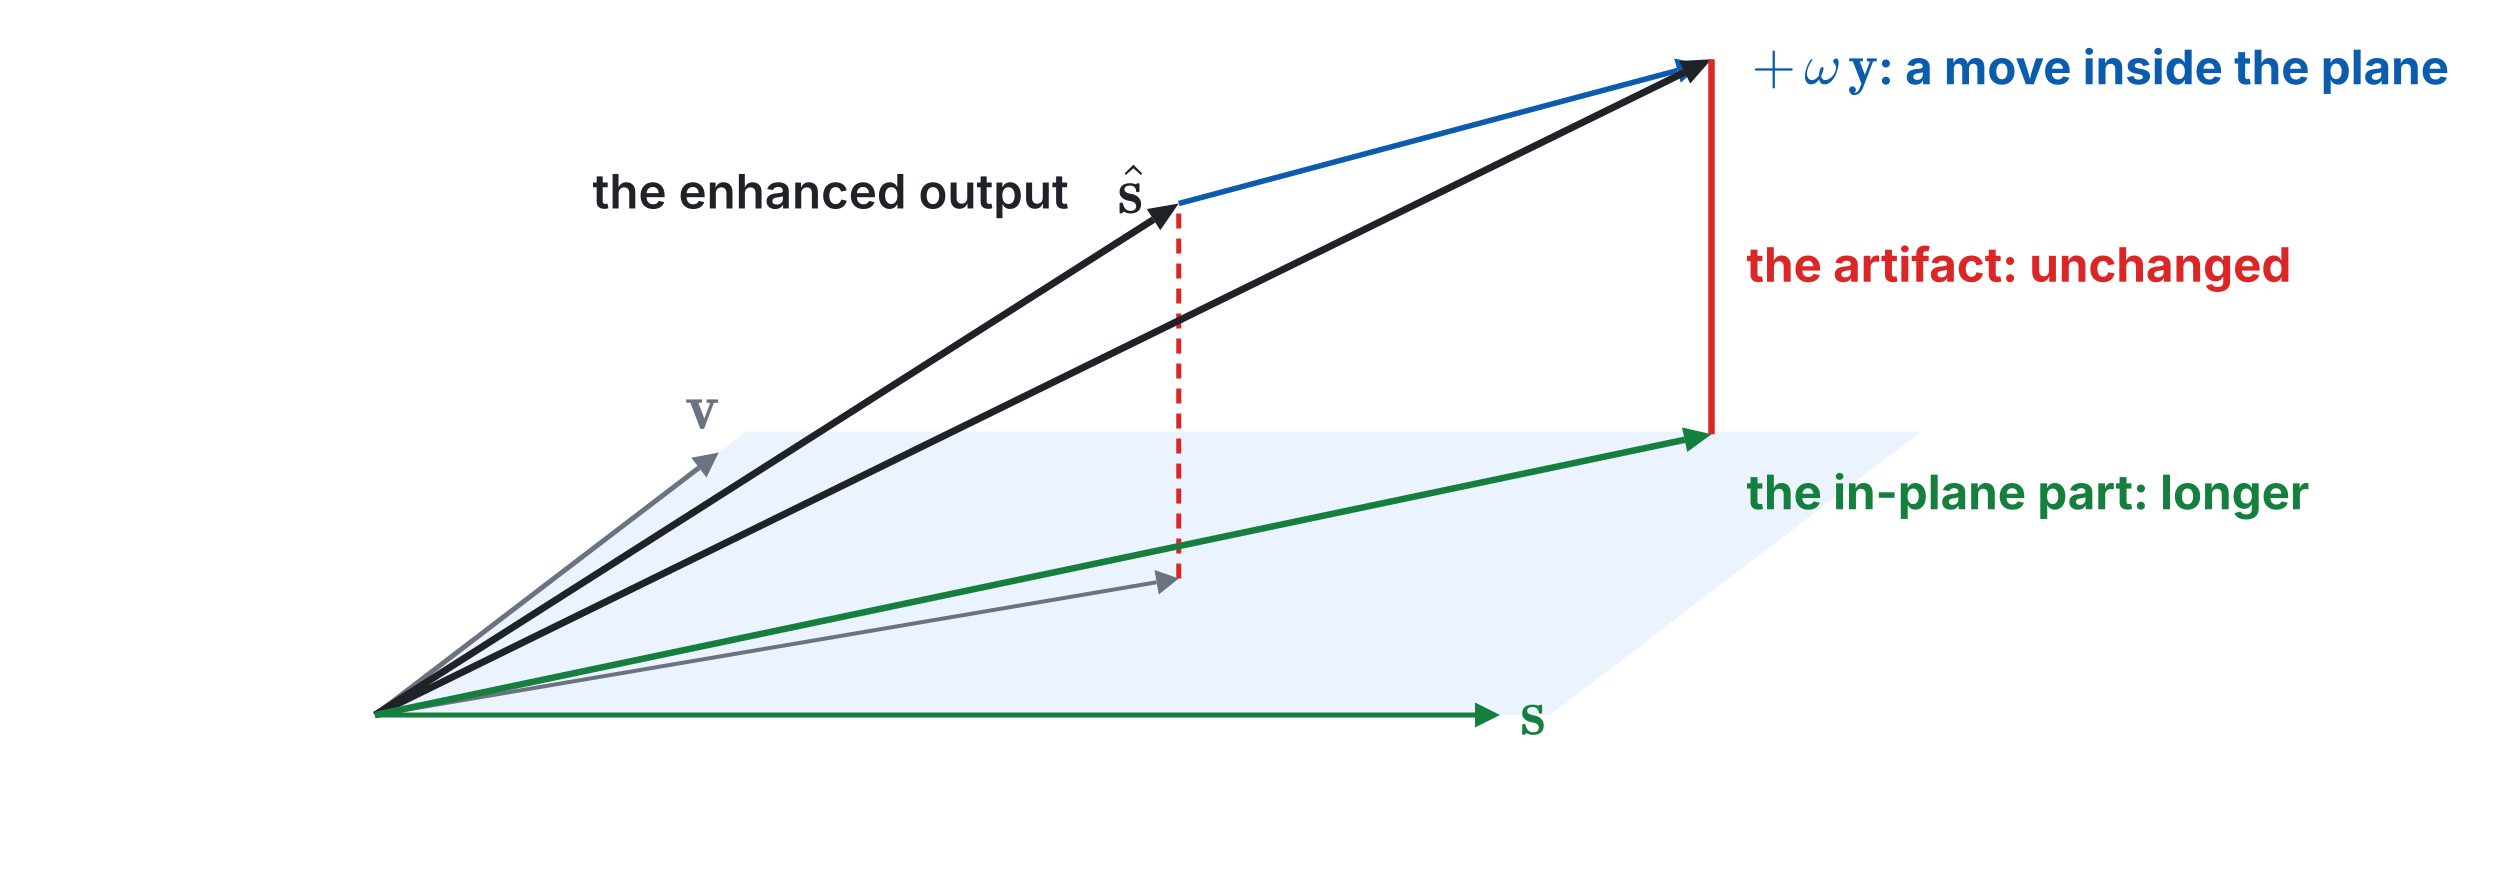
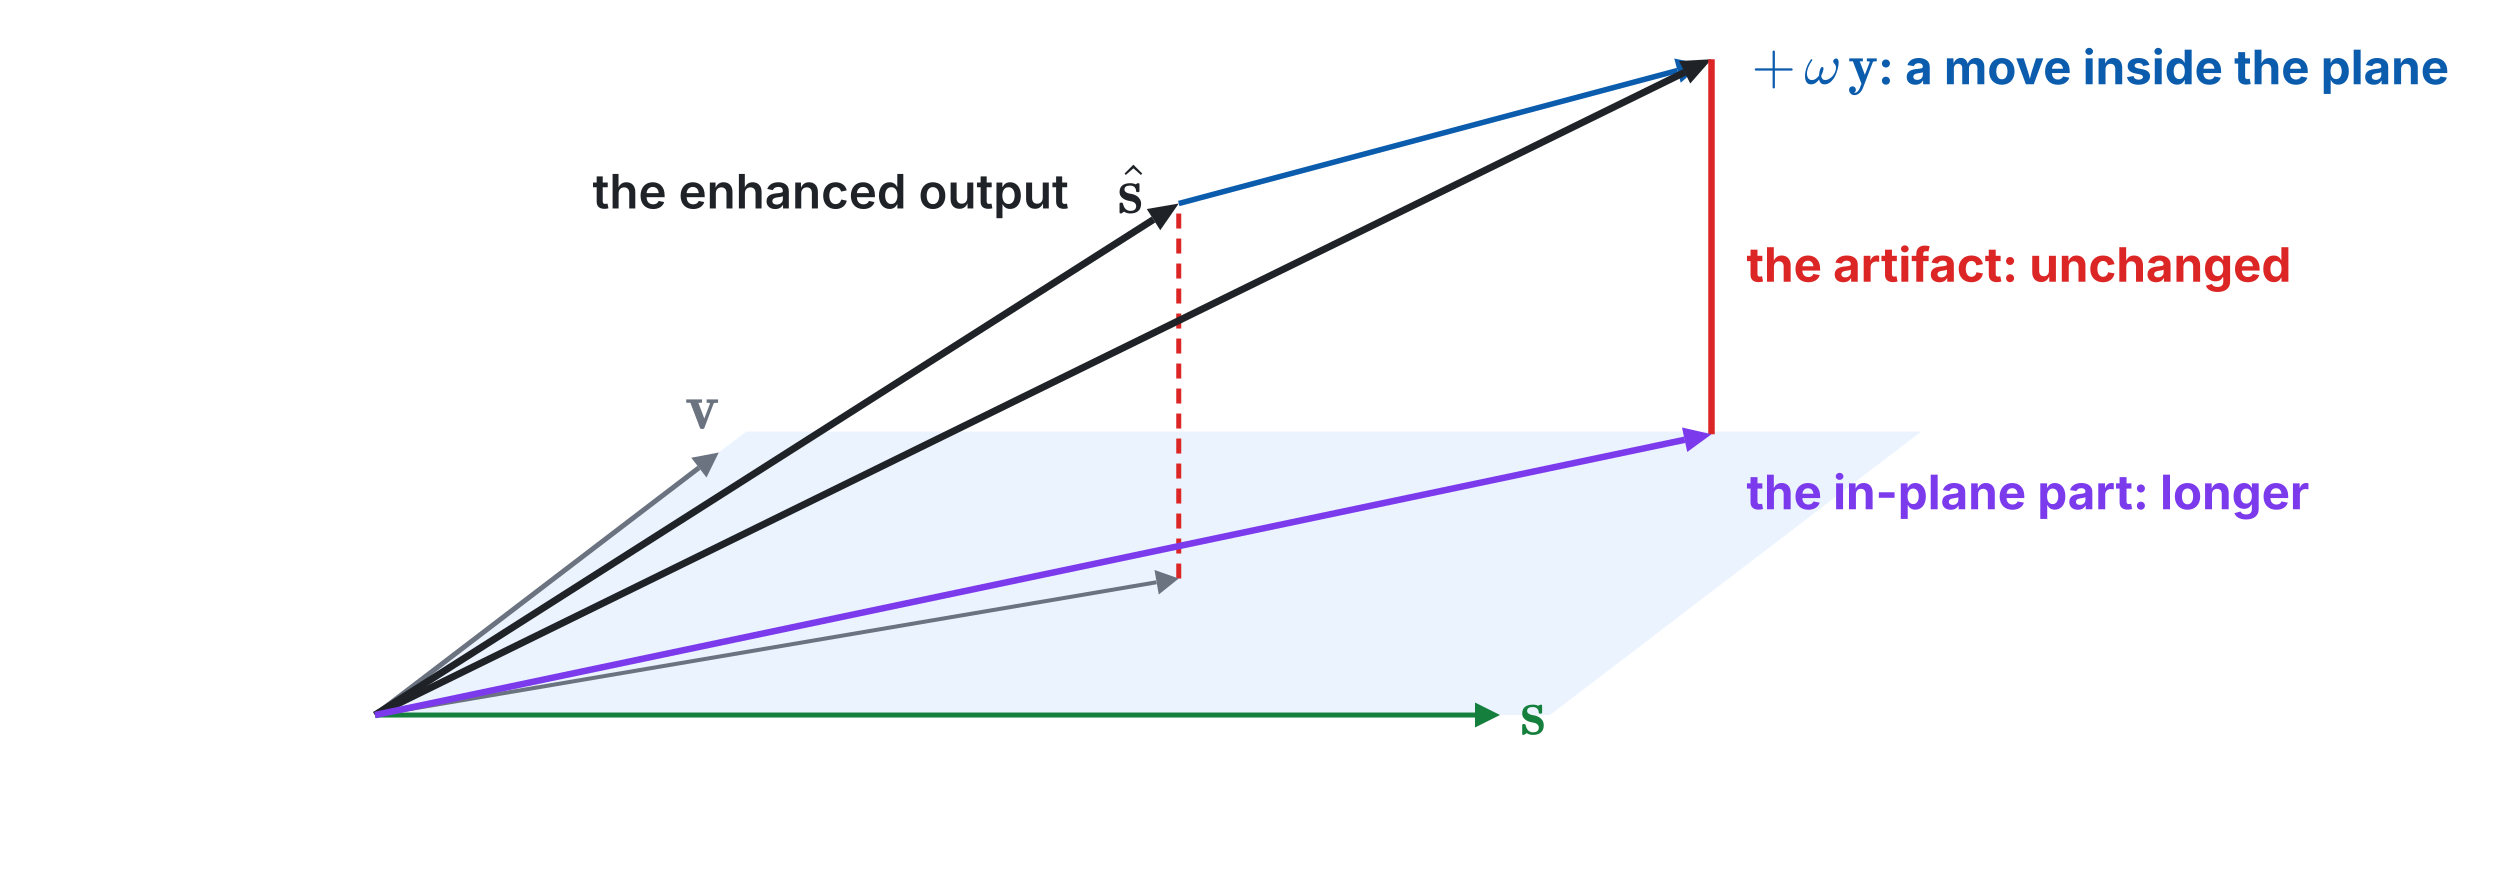
<svg xmlns="http://www.w3.org/2000/svg" xmlns:xlink="http://www.w3.org/1999/xlink" viewBox="0 0 1000 352" width="100%" role="img" font-family="system-ui,-apple-system,Segoe UI,sans-serif">
  <g class="fragment" data-fragment-index="0">
    <polygon points="150.0,286.0 620.0,286.0 768.5,172.6 298.5,172.6" fill="#dbeafe" opacity="0.55" />
    <line x1="150.0" y1="286.0" x2="590.0" y2="286.0" stroke="#15803d" stroke-width="2.0" />
    <polygon points="600.0,286.0 590.0,291.0 590.0,281.0" fill="#15803d" />
    <line x1="150.0" y1="286.0" x2="279.6" y2="187.1" stroke="#6b7280" stroke-width="2.0" />
    <polygon points="287.5,181.0 282.6,191.0 276.5,183.1" fill="#6b7280" />
    <svg x="608" y="273.94" width="10.56" height="25.55" viewBox="0 0 10.56 25.55">
      <defs>
        <style type="text/css">*{stroke-linejoin: round; stroke-linecap: butt}</style>
      </defs>
      <g id="w10t42-figure_1">
        <g id="w10t42-patch_1">
          <path d="M 0 25.55  L 10.56 25.55  L 10.56 0  L 0 0  L 0 25.55  z " style="fill: none" />
        </g>
        <g id="w10t42-text_1">
          <g style="fill: #15803d" transform="translate(0 20.05988) scale(0.264 -0.264)">
            <defs>
              <path id="w10t42-Cmb10-73" d="M 213 44  L 213 934  Q 228 994 294 1013  L 459 1013  Q 522 991 538 934  Q 703 219 1259 219  Q 1825 219 1825 684  Q 1825 800 1765 892  Q 1706 984 1609 1045  Q 1513 1106 1403 1131  L 1019 1209  Q 672 1294 442 1508  Q 213 1722 213 2041  Q 213 2272 292 2440  Q 372 2609 517 2711  Q 663 2813 847 2856  Q 1031 2900 1259 2900  Q 1559 2900 1759 2791  L 1966 2894  L 1991 2900  L 2069 2900  Q 2128 2884 2144 2822  L 2144 2119  Q 2128 2050 2069 2034  L 1900 2034  Q 1834 2050 1819 2119  Q 1819 2288 1748 2411  Q 1678 2534 1550 2601  Q 1422 2669 1247 2669  Q 691 2669 691 2284  Q 691 2144 811 2048  Q 931 1953 1088 1913  L 1478 1838  Q 1713 1778 1897 1654  Q 2081 1531 2192 1339  Q 2303 1147 2303 909  Q 2303 428 2022 195  Q 1741 -38 1259 -38  Q 897 -38 659 141  L 391 -31  L 366 -38  L 294 -38  Q 228 -22 213 44  z " transform="scale(0.015625)" />
            </defs>
            <use xlink:href="#w10t42-Cmb10-73" transform="translate(0 0.6875)" />
          </g>
        </g>
      </g>
    </svg>
    <svg x="273.908" y="151.58" width="13.992" height="25.55" viewBox="0 0 13.992 25.55">
      <defs>
        <style type="text/css">*{stroke-linejoin: round; stroke-linecap: butt}</style>
      </defs>
      <g id="w10t43-figure_1">
        <g id="w10t43-patch_1">
          <path d="M 0 25.55  L 13.992 25.55  L 13.992 0  L 0 0  L 0 25.55  z " style="fill: none" />
        </g>
        <g id="w10t43-text_1">
          <g style="fill: #6b7280" transform="translate(0 20.05988) scale(0.264 -0.264)">
            <defs>
              <path id="w10t43-Cmb10-76" d="M 1466 91  L 544 2516  L 141 2516  L 141 2841  L 1672 2841  L 1672 2516  L 1319 2516  L 1894 984  L 2456 2463  Q 2456 2494 2342 2505  Q 2228 2516 2119 2516  L 2119 2841  L 3231 2841  L 3231 2516  Q 2828 2516 2803 2456  L 1906 91  Q 1866 -25 1741 -25  L 1631 -25  Q 1506 -25 1466 91  z " transform="scale(0.015625)" />
            </defs>
            <use xlink:href="#w10t43-Cmb10-76" transform="translate(0 0.609375)" />
          </g>
        </g>
      </g>
    </svg>
    <line x1="150.0" y1="286.0" x2="461.4" y2="87.8" stroke="#1f2328" stroke-width="2.8" />
    <polygon points="471.5,81.4 464.1,92.1 458.7,83.6" fill="#1f2328" />
    <svg x="446.94" y="58.74" width="10.56" height="32.15" viewBox="0 -6.6 10.56 32.15">
      <defs>
        <style type="text/css">*{stroke-linejoin: round; stroke-linecap: butt}</style>
      </defs>
      <g id="w10t44-figure_1">
        <g id="w10t44-patch_1">
          <path d="M 0 25.55  L 10.56 25.55  L 10.56 0  L 0 0  L 0 25.55  z " style="fill: none" />
        </g>
        <g id="w10t44-text_1">
          <g style="fill: #1f2328" transform="translate(0 20.05988) scale(0.264 -0.264)">
            <defs>
              <path id="w10t44-Cmr10-5e" d="M 863 3444  L 738 3578  L 1600 4441  L 2456 3578  L 2328 3444  L 1600 4084  L 863 3444  z " transform="scale(0.015625)" />
              <path id="w10t44-Cmb10-73" d="M 213 44  L 213 934  Q 228 994 294 1013  L 459 1013  Q 522 991 538 934  Q 703 219 1259 219  Q 1825 219 1825 684  Q 1825 800 1765 892  Q 1706 984 1609 1045  Q 1513 1106 1403 1131  L 1019 1209  Q 672 1294 442 1508  Q 213 1722 213 2041  Q 213 2272 292 2440  Q 372 2609 517 2711  Q 663 2813 847 2856  Q 1031 2900 1259 2900  Q 1559 2900 1759 2791  L 1966 2894  L 1991 2900  L 2069 2900  Q 2128 2884 2144 2822  L 2144 2119  Q 2128 2050 2069 2034  L 1900 2034  Q 1834 2050 1819 2119  Q 1819 2288 1748 2411  Q 1678 2534 1550 2601  Q 1422 2669 1247 2669  Q 691 2669 691 2284  Q 691 2144 811 2048  Q 931 1953 1088 1913  L 1478 1838  Q 1713 1778 1897 1654  Q 2081 1531 2192 1339  Q 2303 1147 2303 909  Q 2303 428 2022 195  Q 1741 -38 1259 -38  Q 897 -38 659 141  L 391 -31  L 366 -38  L 294 -38  Q 228 -22 213 44  z " transform="scale(0.015625)" />
            </defs>
            <use xlink:href="#w10t44-Cmr10-5e" transform="translate(-0.680176 4.609375)" />
            <use xlink:href="#w10t44-Cmb10-73" transform="translate(0 0.609375)" />
          </g>
        </g>
      </g>
    </svg>
    <text x="427.5" y="83.4" font-size="19" font-weight="600" fill="#1f2328" text-anchor="end" dominant-baseline="auto">the enhanced output</text>
    <line x1="471.5" y1="231.4" x2="471.5" y2="81.4" stroke="#dc2626" stroke-width="2.0" stroke-dasharray="6 4" />
    <line x1="150.0" y1="286.0" x2="462.6" y2="232.9" stroke="#6b7280" stroke-width="1.6" />
    <polygon points="471.5,231.4 463.5,237.8 461.8,228.0" fill="#6b7280" />
  </g>
  <g class="fragment" data-fragment-index="1">
    <line x1="471.5" y1="81.4" x2="671.0" y2="28.2" stroke="#0b5cad" stroke-width="2.2" />
    <polygon points="680.6,25.7 672.3,33.1 669.7,23.4" fill="#0b5cad" />
    <svg x="700.625" y="16.372" width="50.616" height="22.066" viewBox="0 0 50.616 22.066">
      <defs>
        <style type="text/css">*{stroke-linejoin: round; stroke-linecap: butt}</style>
      </defs>
      <g id="w10t45-figure_1">
        <g id="w10t45-patch_1">
          <path d="M 0 22.066  L 50.616 22.066  L 50.616 0  L 0 0  L 0 22.066  z " style="fill: none" />
        </g>
        <g id="w10t45-text_1">
          <g style="fill: #0b5cad" transform="translate(0 17.27812) scale(0.228 -0.228)">
            <defs>
              <path id="w10t45-Cmr10-2b" d="M 481 1472  Q 428 1472 393 1512  Q 359 1553 359 1600  Q 359 1647 393 1687  Q 428 1728 481 1728  L 2363 1728  L 2363 3616  Q 2363 3666 2400 3698  Q 2438 3731 2491 3731  Q 2538 3731 2578 3698  Q 2619 3666 2619 3616  L 2619 1728  L 4500 1728  Q 4547 1728 4581 1687  Q 4616 1647 4616 1600  Q 4616 1553 4581 1512  Q 4547 1472 4500 1472  L 2619 1472  L 2619 -416  Q 2619 -466 2578 -498  Q 2538 -531 2491 -531  Q 2438 -531 2400 -498  Q 2363 -466 2363 -416  L 2363 1472  L 481 1472  z " transform="scale(0.015625)" />
              <path id="w10t45-Cmmi10-21" d="M 775 -72  Q 413 -72 252 193  Q 91 459 91 844  Q 91 1097 136 1339  Q 181 1581 273 1829  Q 366 2078 484 2295  Q 603 2513 750 2719  Q 778 2759 825 2759  Q 866 2759 891 2734  Q 916 2709 916 2675  Q 916 2641 897 2613  Q 313 1809 313 1131  Q 313 838 448 627  Q 584 416 863 416  Q 1103 416 1308 556  Q 1513 697 1663 916  Q 1663 1028 1702 1265  Q 1741 1503 1823 1689  Q 1906 1875 2022 1875  Q 2169 1875 2169 1703  Q 2169 1603 2126 1451  Q 2084 1300 2032 1169  Q 1981 1038 1906 872  Q 1981 416 2363 416  Q 2584 416 2807 544  Q 3031 672 3203 880  Q 3375 1088 3473 1328  Q 3572 1569 3572 1784  Q 3572 1978 3511 2086  Q 3450 2194 3350 2312  Q 3250 2431 3250 2503  Q 3250 2628 3356 2731  Q 3463 2834 3584 2834  Q 3741 2834 3806 2692  Q 3872 2550 3872 2369  Q 3872 2075 3755 1628  Q 3638 1181 3488 884  Q 3281 481 2970 204  Q 2659 -72 2272 -72  Q 2025 -72 1873 76  Q 1722 225 1678 481  Q 1500 228 1272 78  Q 1044 -72 775 -72  z " transform="scale(0.015625)" />
              <path id="w10t45-Cmb10-79" d="M 709 -1281  Q 469 -1281 295 -1100  Q 122 -919 122 -672  Q 122 -513 231 -403  Q 341 -294 506 -294  Q 666 -294 775 -403  Q 884 -513 884 -672  Q 884 -925 672 -1019  Q 684 -1025 709 -1025  Q 925 -1025 1083 -869  Q 1241 -713 1325 -494  L 1509 0  L 550 2516  L 141 2516  L 141 2841  L 1672 2841  L 1672 2516  L 1319 2516  L 1894 1006  L 2456 2463  Q 2456 2494 2342 2505  Q 2228 2516 2119 2516  L 2119 2841  L 3231 2841  L 3231 2516  Q 2828 2516 2803 2456  L 1672 -494  Q 1544 -822 1291 -1051  Q 1038 -1281 709 -1281  z " transform="scale(0.015625)" />
            </defs>
            <use xlink:href="#w10t45-Cmr10-2b" transform="translate(0 0.703125)" />
            <use xlink:href="#w10t45-Cmmi10-21" transform="translate(92.318 0.703125)" />
            <use xlink:href="#w10t45-Cmb10-79" transform="translate(169.1575 0.703125)" />
          </g>
        </g>
      </g>
    </svg>
    <text x="751.2" y="33.7" font-size="19" font-weight="700" fill="#0b5cad" text-anchor="start" dominant-baseline="auto" textLength="230.6" lengthAdjust="spacing">: a move inside the plane</text>
    <line x1="150.0" y1="286.0" x2="673.9" y2="28.9" stroke="#1f2328" stroke-width="2.8" />
    <polygon points="684.6,23.7 676.1,33.4 671.6,24.4" fill="#1f2328" />
    <line x1="684.6" y1="173.7" x2="684.6" y2="23.7" stroke="#dc2626" stroke-width="2.6" />
-     <line x1="150.0" y1="286.0" x2="673.9" y2="175.9" stroke="#15803d" stroke-width="2.6" />
-     <polygon points="684.6,173.7 674.9,180.8 672.8,171.0" fill="#15803d" />
+     <line x1="150.0" y1="286.0" x2="673.9" y2="175.9" stroke="#7c3aed" stroke-width="2.6" />
+     <polygon points="684.6,173.7 674.9,180.8 672.8,171.0" fill="#7c3aed" />
    <text x="698.6" y="112.7" font-size="19" font-weight="700" fill="#dc2626" text-anchor="start" dominant-baseline="auto">the artifact: unchanged</text>
-     <text x="698.6" y="203.7" font-size="19" font-weight="700" fill="#15803d" text-anchor="start" dominant-baseline="auto">the in-plane part: longer</text>
+     <text x="698.6" y="203.7" font-size="19" font-weight="700" fill="#7c3aed" text-anchor="start" dominant-baseline="auto">the in-plane part: longer</text>
  </g>
</svg>
